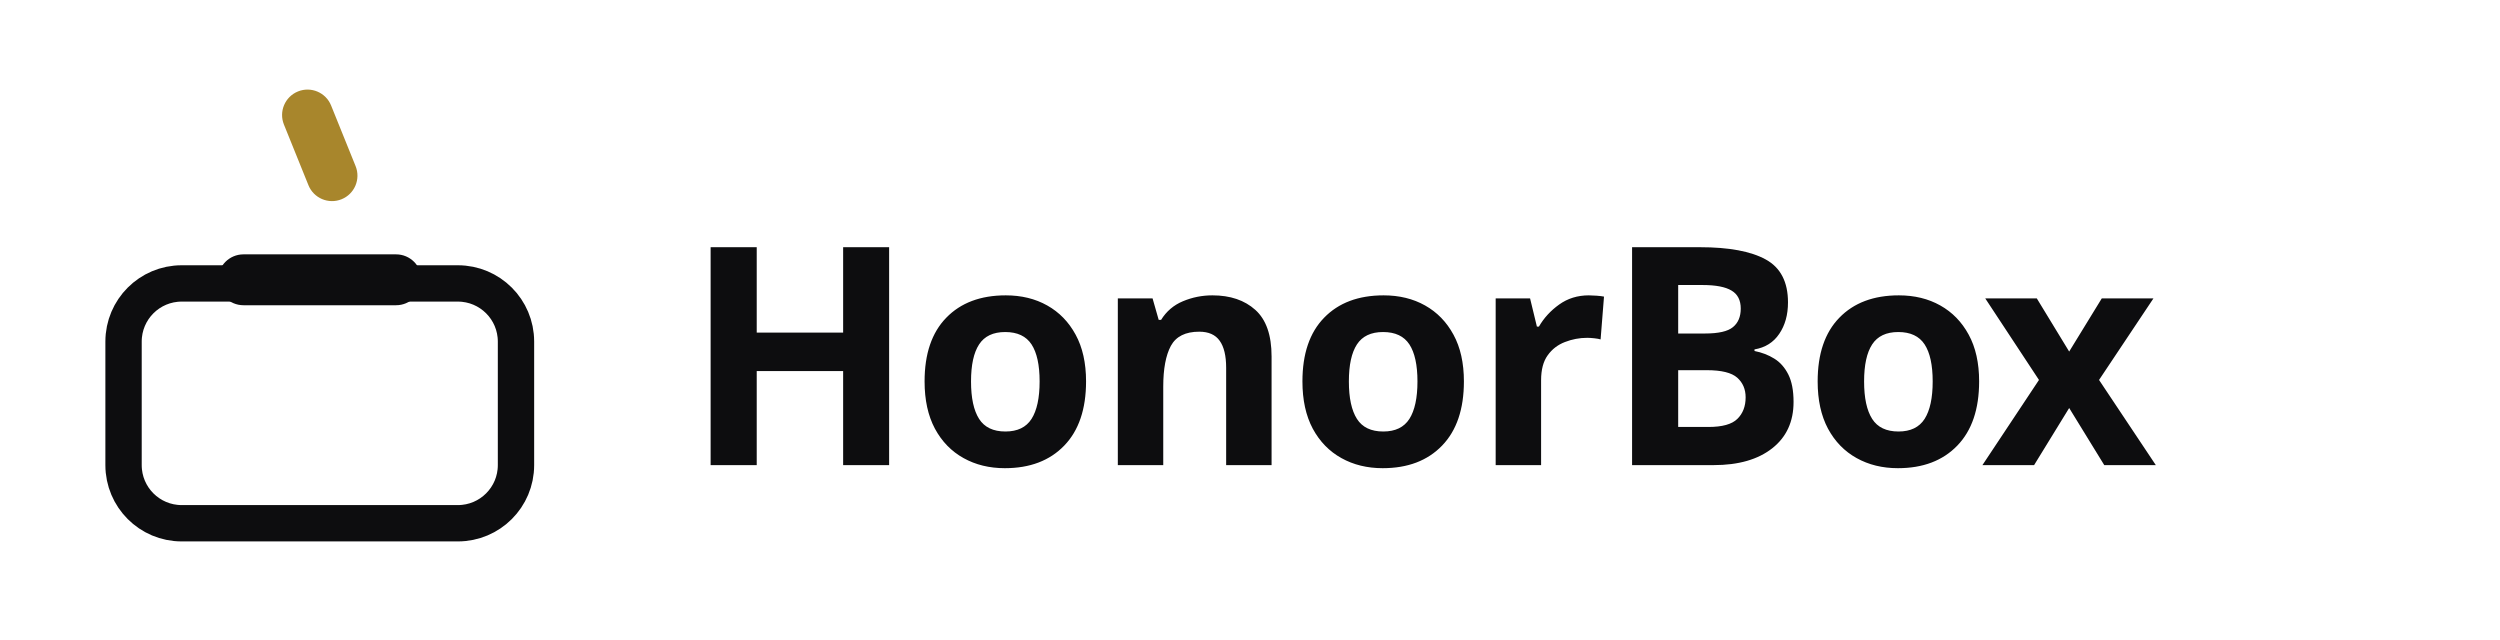
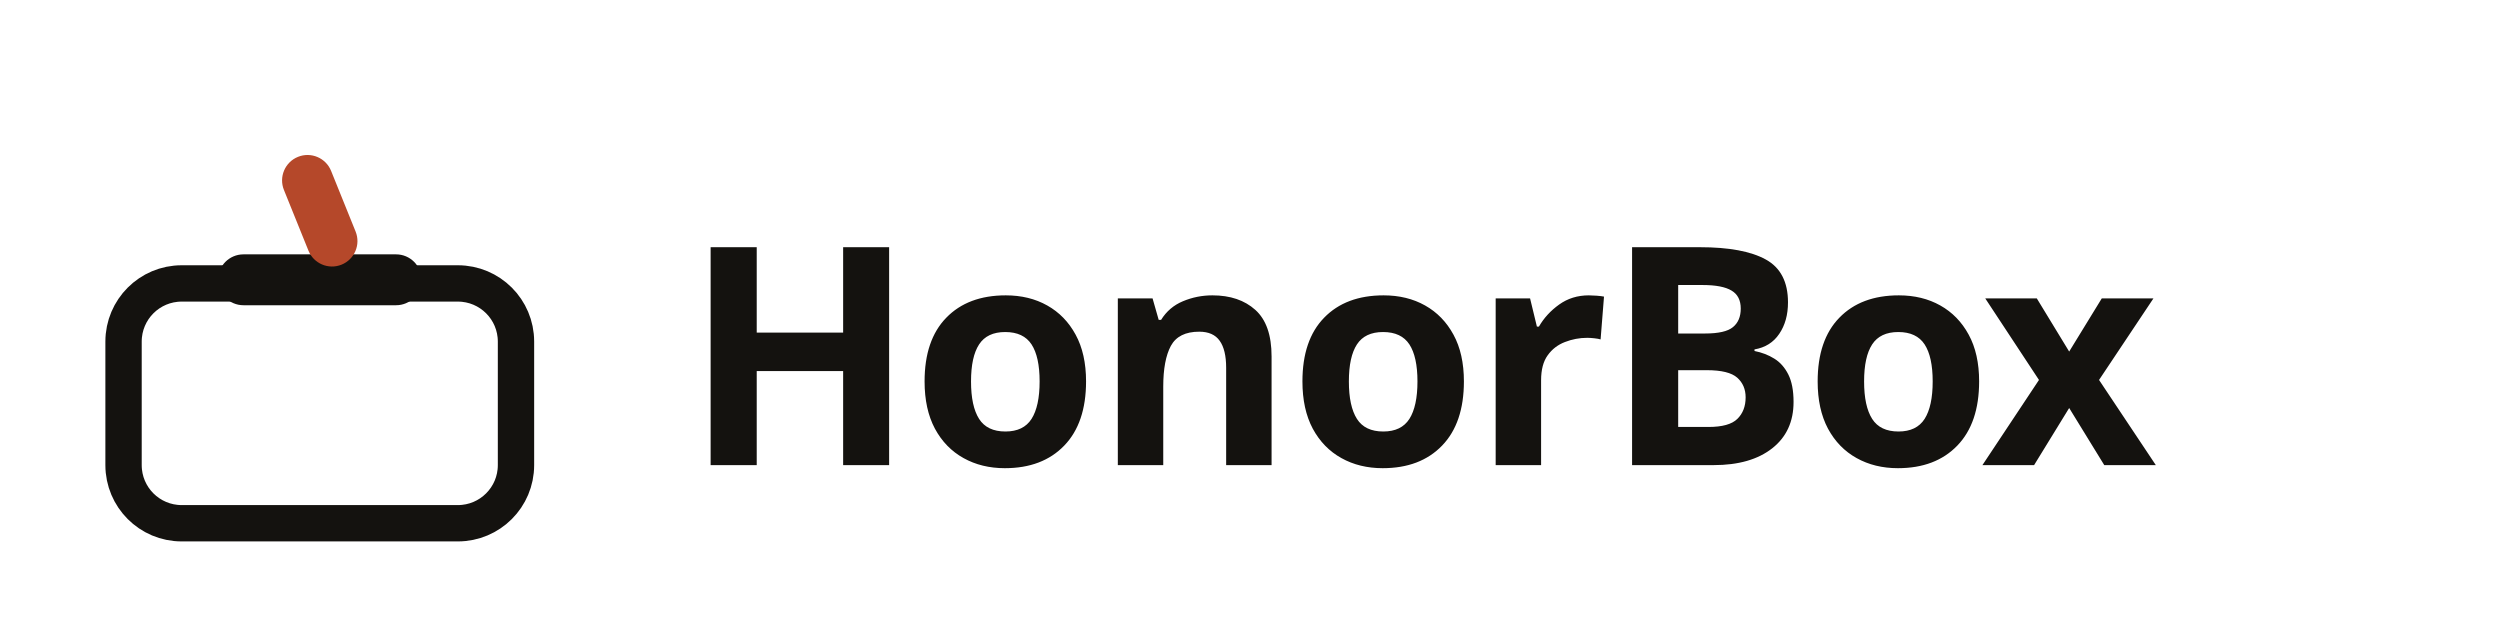
<svg xmlns="http://www.w3.org/2000/svg" viewBox="0 0 344 88" role="img" aria-label="HonorBox">
  <style>
-     .ink { stroke: #0d0d0f; }
-     .fill-ink { fill: #0d0d0f; }
-     .coin { fill: #a8862c; }
+     .ink { stroke: #14120f; }
+     .fill-ink { fill: #14120f; }
+     .coin { fill: #b5482a; }
    @media (prefers-color-scheme: dark) {
-       .ink { stroke: #f2f2f4; }
-       .fill-ink { fill: #f2f2f4; }
-       .coin { fill: #e8b054; }
+       .ink { stroke: #f0ece5; }
+       .fill-ink { fill: #f0ece5; }
+       .coin { fill: #d9603c; }
    }
  </style>
  <g transform="translate(8,8)">
    <rect x="9" y="31" width="54" height="33" rx="8" fill="none" class="ink" stroke-width="5" />
    <rect x="22" y="27" width="28" height="7" rx="3.5" class="fill-ink" />
-     <rect x="-3.5" y="-8" width="7" height="16" rx="3.5" class="coin" transform="translate(36 12) rotate(-22)" />
+     <rect x="-3.5" y="-8" width="7" height="16" rx="3.5" class="coin" transform="translate(36 21) rotate(-22)" />
  </g>
  <text x="94" y="64" font-family="'Schibsted Grotesk', 'Avenir Next', 'Segoe UI', system-ui, sans-serif" font-size="42" font-weight="800" letter-spacing="-0.8" class="fill-ink">HonorBox</text>
</svg>
